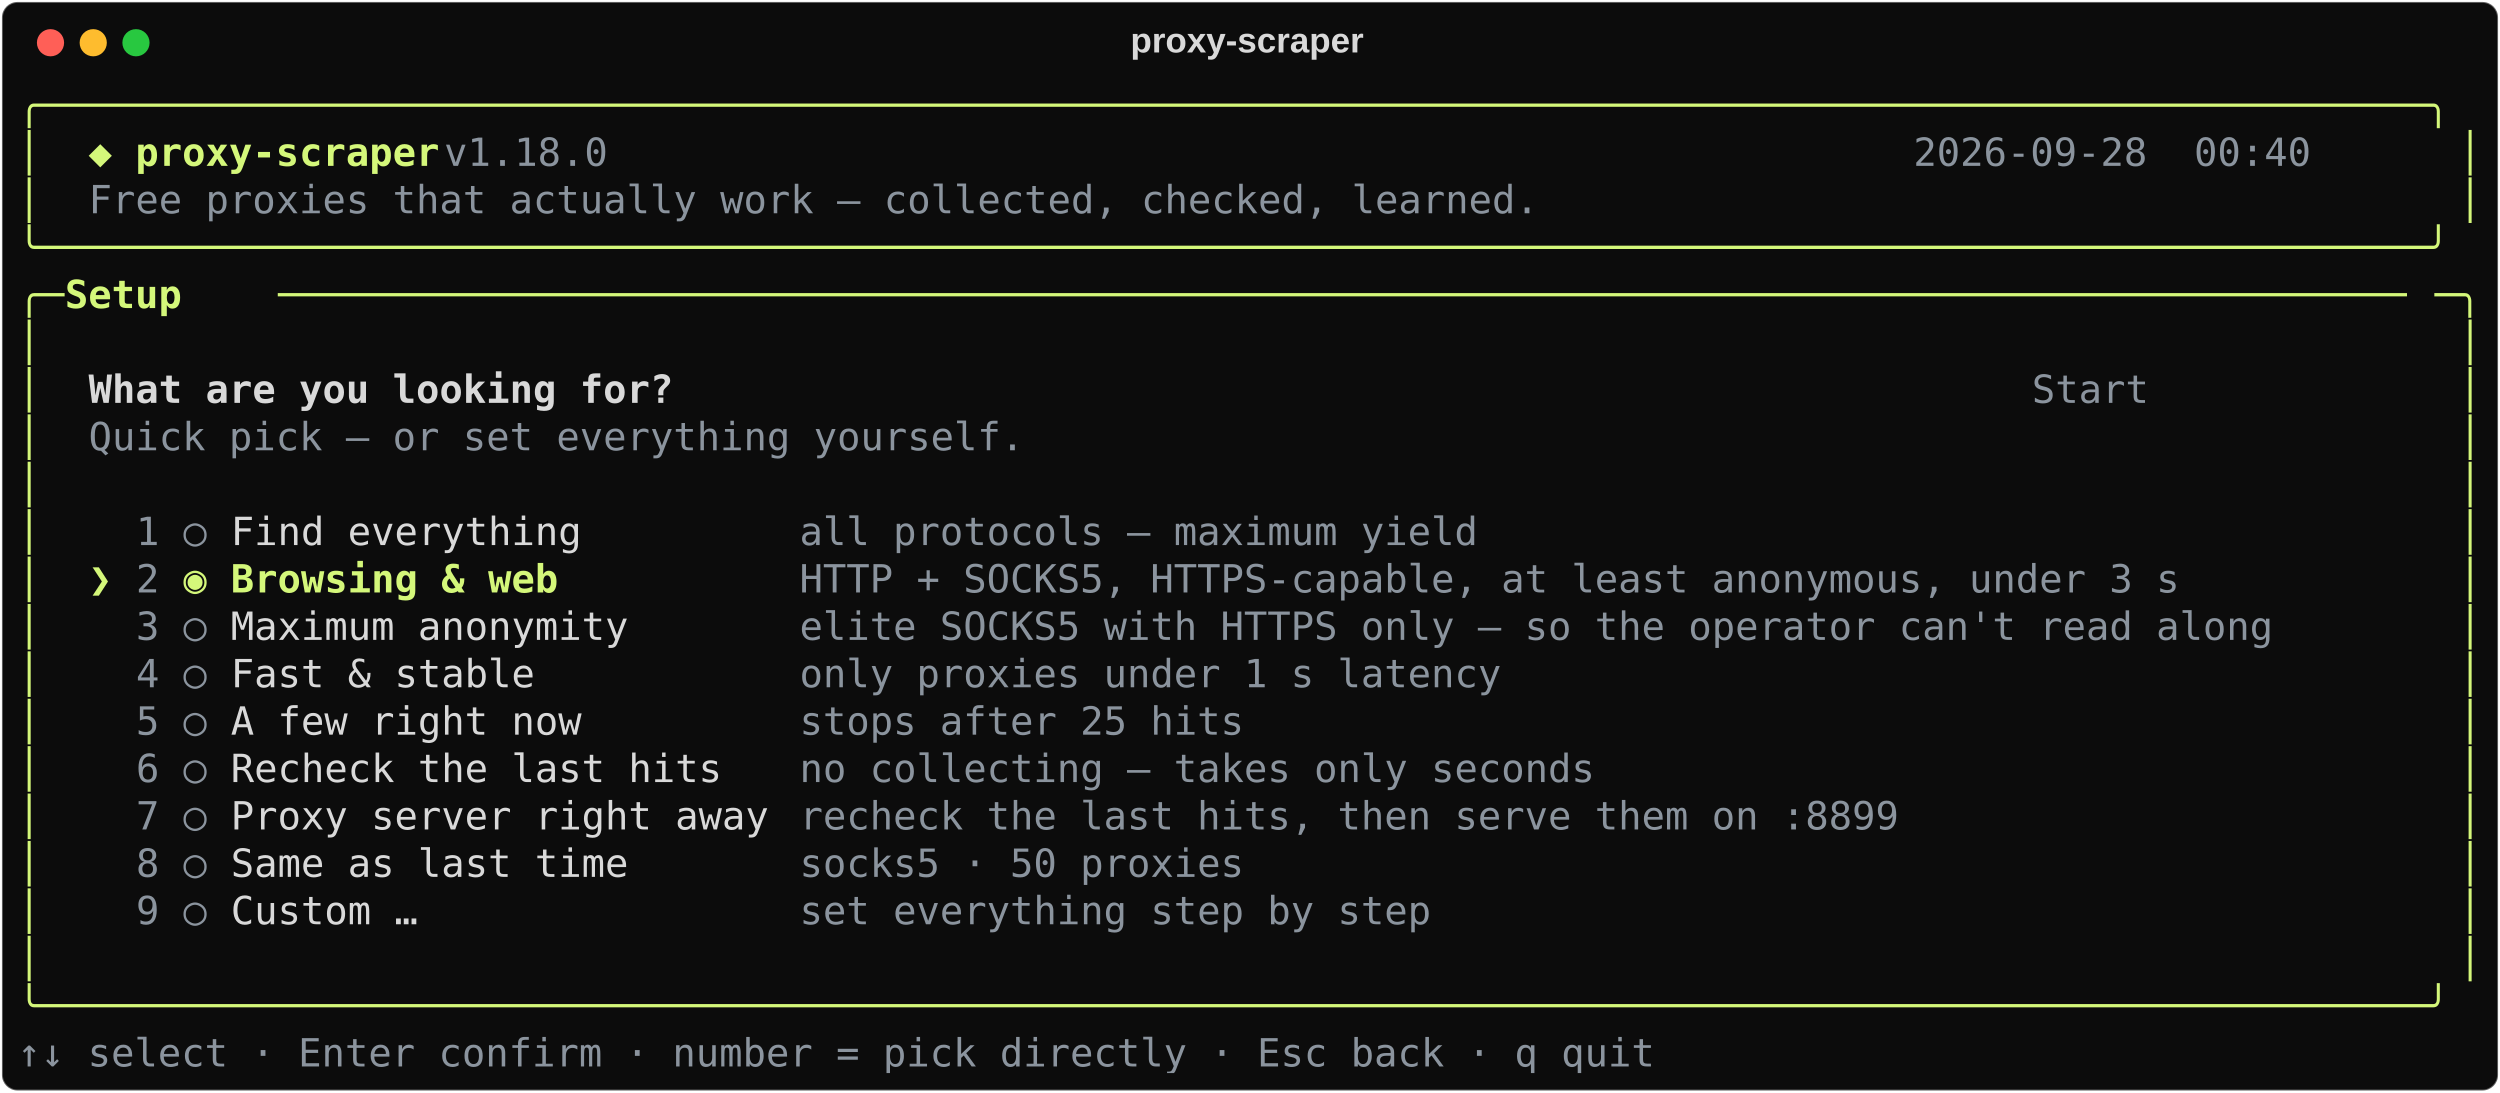
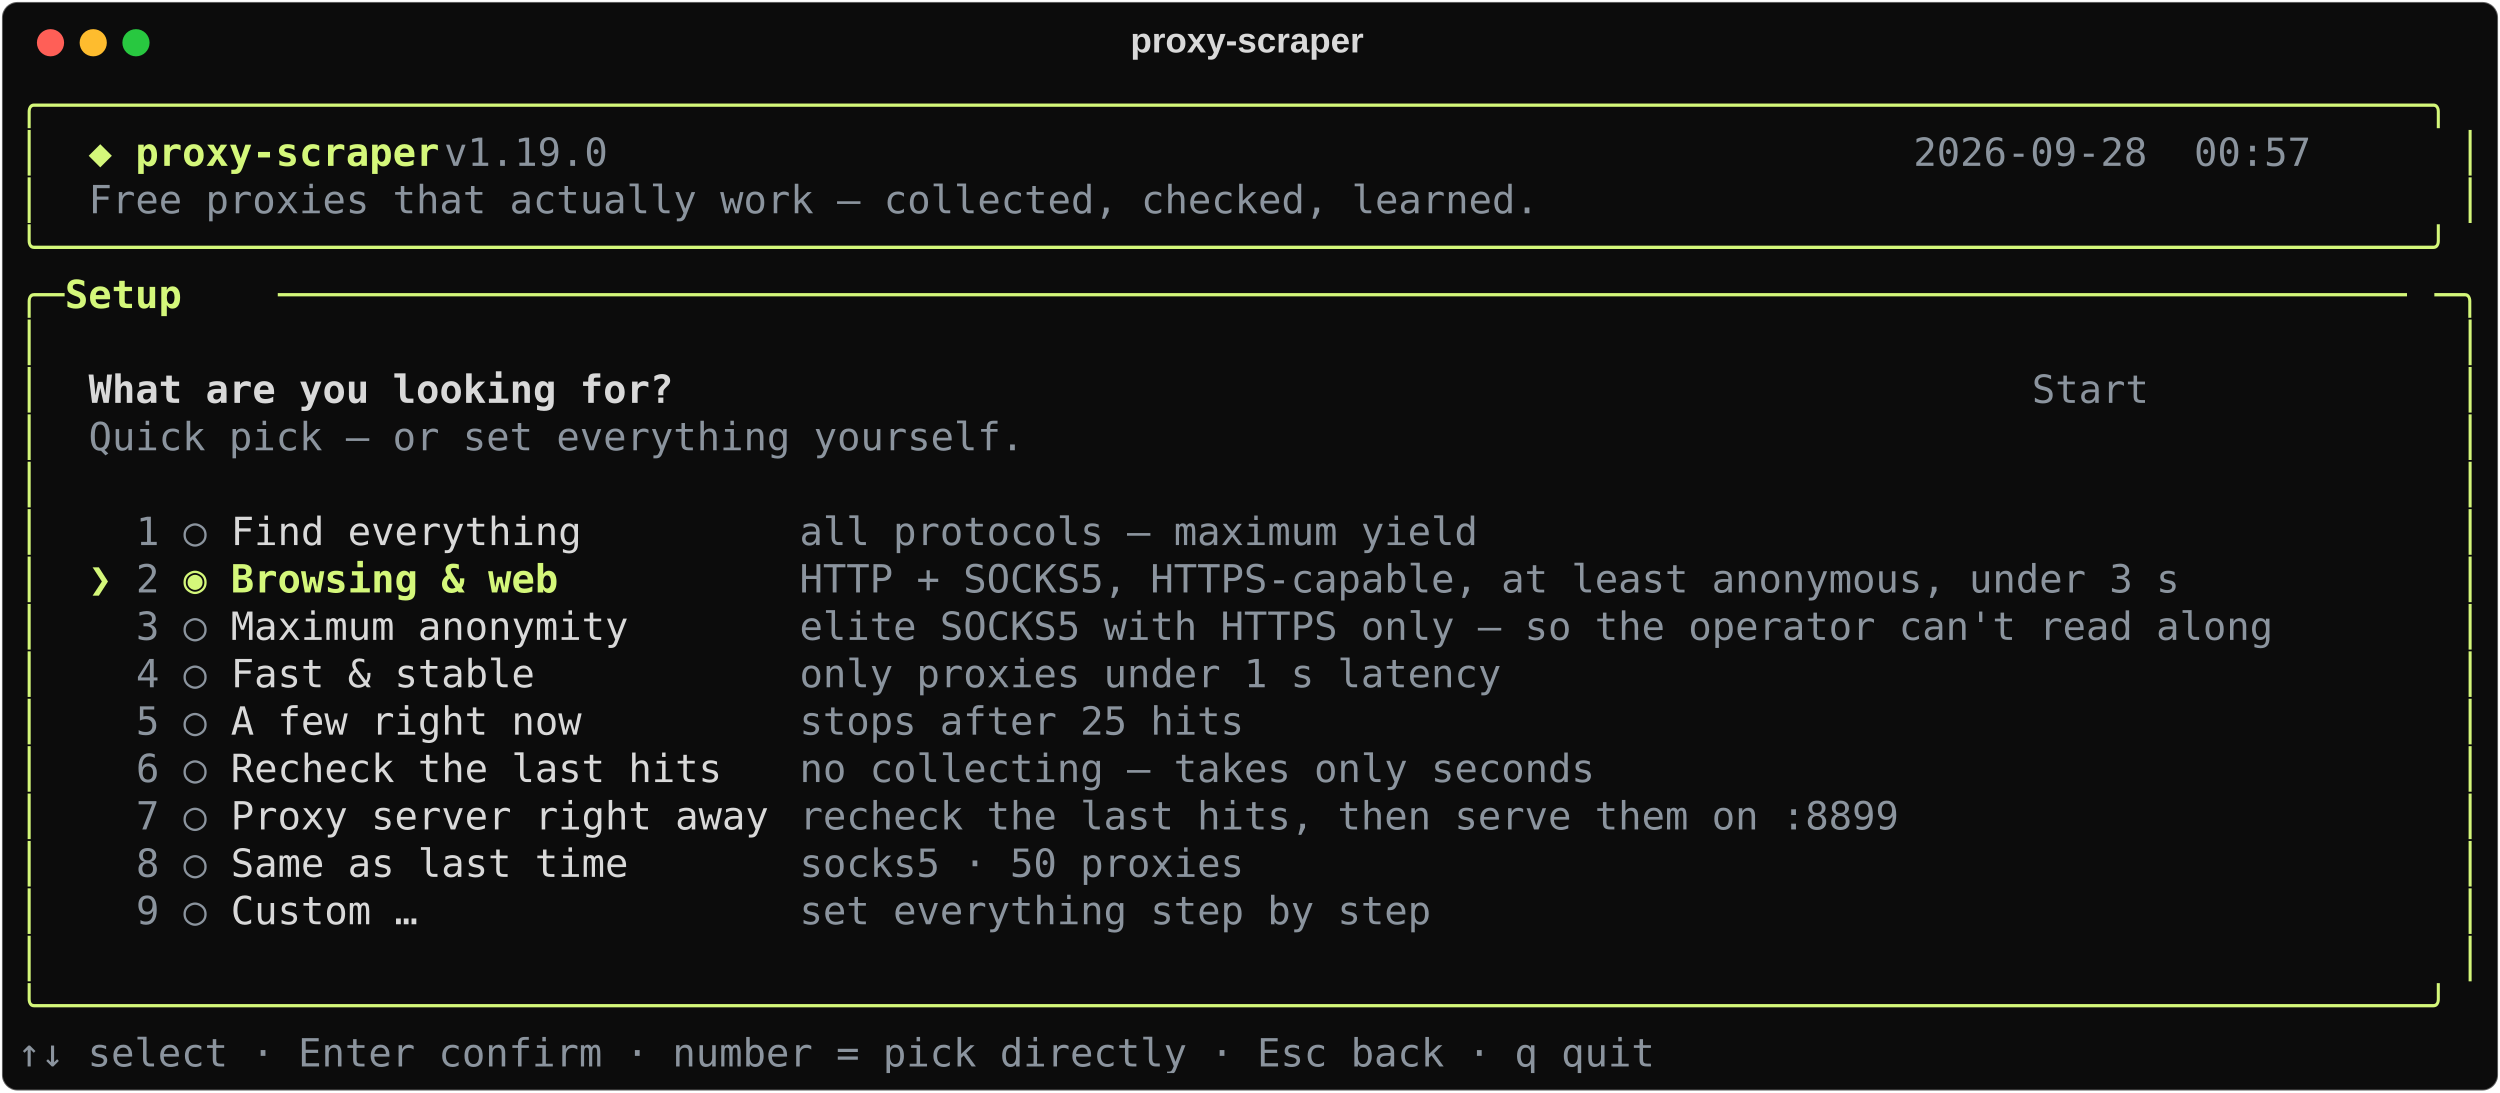
<svg xmlns="http://www.w3.org/2000/svg" class="rich-terminal" viewBox="0 0 1287 562.4">
  <style>

    @font-face {
        font-family: "Fira Code";
        src: local("FiraCode-Regular"),
                url("https://cdnjs.cloudflare.com/ajax/libs/firacode/6.2.0/woff2/FiraCode-Regular.woff2") format("woff2"),
                url("https://cdnjs.cloudflare.com/ajax/libs/firacode/6.2.0/woff/FiraCode-Regular.woff") format("woff");
        font-style: normal;
        font-weight: 400;
    }
    @font-face {
        font-family: "Fira Code";
        src: local("FiraCode-Bold"),
                url("https://cdnjs.cloudflare.com/ajax/libs/firacode/6.2.0/woff2/FiraCode-Bold.woff2") format("woff2"),
                url("https://cdnjs.cloudflare.com/ajax/libs/firacode/6.2.0/woff/FiraCode-Bold.woff") format("woff");
        font-style: bold;
        font-weight: 700;
    }

-     .terminal-2306355291-matrix {
+     .terminal-1725575268-matrix {
        font-family: Fira Code, monospace;
        font-size: 20px;
        line-height: 24.4px;
        font-variant-east-asian: full-width;
    }

-     .terminal-2306355291-title {
+     .terminal-1725575268-title {
        font-size: 18px;
        font-weight: bold;
        font-family: arial;
    }

-     .terminal-2306355291-r1 { fill: #d4f77a }
- .terminal-2306355291-r2 { fill: #d9d9d9 }
- .terminal-2306355291-r3 { fill: #d4f77a;font-weight: bold }
- .terminal-2306355291-r4 { fill: #8b949e }
- .terminal-2306355291-r5 { fill: #d9d9d9;font-weight: bold }
+     .terminal-1725575268-r1 { fill: #d4f77a }
+ .terminal-1725575268-r2 { fill: #d9d9d9 }
+ .terminal-1725575268-r3 { fill: #d4f77a;font-weight: bold }
+ .terminal-1725575268-r4 { fill: #8b949e }
+ .terminal-1725575268-r5 { fill: #d9d9d9;font-weight: bold }
    </style>
  <defs>
-     <clipPath id="terminal-2306355291-clip-terminal">
+     <clipPath id="terminal-1725575268-clip-terminal">
      <rect x="0" y="0" width="1267.8" height="511.4" />
    </clipPath>
-     <clipPath id="terminal-2306355291-line-0">
+     <clipPath id="terminal-1725575268-line-0">
      <rect x="0" y="1.5" width="1268.8" height="24.65" />
    </clipPath>
-     <clipPath id="terminal-2306355291-line-1">
+     <clipPath id="terminal-1725575268-line-1">
      <rect x="0" y="25.9" width="1268.8" height="24.65" />
    </clipPath>
-     <clipPath id="terminal-2306355291-line-2">
+     <clipPath id="terminal-1725575268-line-2">
      <rect x="0" y="50.3" width="1268.8" height="24.65" />
    </clipPath>
-     <clipPath id="terminal-2306355291-line-3">
+     <clipPath id="terminal-1725575268-line-3">
      <rect x="0" y="74.7" width="1268.8" height="24.65" />
    </clipPath>
-     <clipPath id="terminal-2306355291-line-4">
+     <clipPath id="terminal-1725575268-line-4">
      <rect x="0" y="99.1" width="1268.8" height="24.65" />
    </clipPath>
-     <clipPath id="terminal-2306355291-line-5">
+     <clipPath id="terminal-1725575268-line-5">
      <rect x="0" y="123.5" width="1268.8" height="24.65" />
    </clipPath>
-     <clipPath id="terminal-2306355291-line-6">
+     <clipPath id="terminal-1725575268-line-6">
      <rect x="0" y="147.9" width="1268.8" height="24.65" />
    </clipPath>
-     <clipPath id="terminal-2306355291-line-7">
+     <clipPath id="terminal-1725575268-line-7">
      <rect x="0" y="172.3" width="1268.8" height="24.65" />
    </clipPath>
-     <clipPath id="terminal-2306355291-line-8">
+     <clipPath id="terminal-1725575268-line-8">
      <rect x="0" y="196.7" width="1268.8" height="24.65" />
    </clipPath>
-     <clipPath id="terminal-2306355291-line-9">
+     <clipPath id="terminal-1725575268-line-9">
      <rect x="0" y="221.1" width="1268.8" height="24.65" />
    </clipPath>
-     <clipPath id="terminal-2306355291-line-10">
+     <clipPath id="terminal-1725575268-line-10">
      <rect x="0" y="245.5" width="1268.8" height="24.65" />
    </clipPath>
-     <clipPath id="terminal-2306355291-line-11">
+     <clipPath id="terminal-1725575268-line-11">
      <rect x="0" y="269.9" width="1268.8" height="24.65" />
    </clipPath>
-     <clipPath id="terminal-2306355291-line-12">
+     <clipPath id="terminal-1725575268-line-12">
      <rect x="0" y="294.3" width="1268.8" height="24.65" />
    </clipPath>
-     <clipPath id="terminal-2306355291-line-13">
+     <clipPath id="terminal-1725575268-line-13">
      <rect x="0" y="318.7" width="1268.8" height="24.65" />
    </clipPath>
-     <clipPath id="terminal-2306355291-line-14">
+     <clipPath id="terminal-1725575268-line-14">
      <rect x="0" y="343.1" width="1268.8" height="24.65" />
    </clipPath>
-     <clipPath id="terminal-2306355291-line-15">
+     <clipPath id="terminal-1725575268-line-15">
      <rect x="0" y="367.5" width="1268.8" height="24.65" />
    </clipPath>
-     <clipPath id="terminal-2306355291-line-16">
+     <clipPath id="terminal-1725575268-line-16">
      <rect x="0" y="391.9" width="1268.8" height="24.65" />
    </clipPath>
-     <clipPath id="terminal-2306355291-line-17">
+     <clipPath id="terminal-1725575268-line-17">
      <rect x="0" y="416.3" width="1268.8" height="24.65" />
    </clipPath>
-     <clipPath id="terminal-2306355291-line-18">
+     <clipPath id="terminal-1725575268-line-18">
      <rect x="0" y="440.7" width="1268.8" height="24.65" />
    </clipPath>
-     <clipPath id="terminal-2306355291-line-19">
+     <clipPath id="terminal-1725575268-line-19">
      <rect x="0" y="465.1" width="1268.8" height="24.65" />
    </clipPath>
  </defs>
  <rect fill="#0c0c0c" stroke="rgba(255,255,255,0.35)" stroke-width="1" x="1" y="1" width="1285" height="560.4" rx="8" />
-   <text class="terminal-2306355291-title" fill="#d9d9d9" text-anchor="middle" x="642" y="27">proxy-scraper</text>
+   <text class="terminal-1725575268-title" fill="#d9d9d9" text-anchor="middle" x="642" y="27">proxy-scraper</text>
  <g transform="translate(26,22)">
    <circle cx="0" cy="0" r="7" fill="#ff5f57" />
    <circle cx="22" cy="0" r="7" fill="#febc2e" />
    <circle cx="44" cy="0" r="7" fill="#28c840" />
  </g>
-   <g transform="translate(9, 41)" clip-path="url(#terminal-2306355291-clip-terminal)">
-     <g class="terminal-2306355291-matrix">
-       <text class="terminal-2306355291-r1" x="0" y="20" textLength="1268.8" clip-path="url(#terminal-2306355291-line-0)">╭──────────────────────────────────────────────────────────────────────────────────────────────────────╮</text>
-       <text class="terminal-2306355291-r2" x="1268.8" y="20" textLength="12.2" clip-path="url(#terminal-2306355291-line-0)">
- </text>
-       <text class="terminal-2306355291-r1" x="0" y="44.4" textLength="12.2" clip-path="url(#terminal-2306355291-line-1)">│</text>
-       <text class="terminal-2306355291-r3" x="36.6" y="44.4" textLength="183" clip-path="url(#terminal-2306355291-line-1)">◆ proxy-scraper</text>
-       <text class="terminal-2306355291-r4" x="219.6" y="44.4" textLength="109.8" clip-path="url(#terminal-2306355291-line-1)">  v1.18.0</text>
-       <text class="terminal-2306355291-r4" x="976" y="44.4" textLength="256.2" clip-path="url(#terminal-2306355291-line-1)">    2026-09-28  00:40</text>
-       <text class="terminal-2306355291-r1" x="1256.6" y="44.4" textLength="12.2" clip-path="url(#terminal-2306355291-line-1)">│</text>
-       <text class="terminal-2306355291-r2" x="1268.8" y="44.4" textLength="12.2" clip-path="url(#terminal-2306355291-line-1)">
- </text>
-       <text class="terminal-2306355291-r1" x="0" y="68.8" textLength="12.2" clip-path="url(#terminal-2306355291-line-2)">│</text>
-       <text class="terminal-2306355291-r4" x="36.6" y="68.8" textLength="939.4" clip-path="url(#terminal-2306355291-line-2)">Free proxies that actually work – collected, checked, learned.               </text>
-       <text class="terminal-2306355291-r1" x="1256.6" y="68.8" textLength="12.2" clip-path="url(#terminal-2306355291-line-2)">│</text>
-       <text class="terminal-2306355291-r2" x="1268.8" y="68.8" textLength="12.2" clip-path="url(#terminal-2306355291-line-2)">
- </text>
-       <text class="terminal-2306355291-r1" x="0" y="93.2" textLength="1268.8" clip-path="url(#terminal-2306355291-line-3)">╰──────────────────────────────────────────────────────────────────────────────────────────────────────╯</text>
-       <text class="terminal-2306355291-r2" x="1268.8" y="93.2" textLength="12.2" clip-path="url(#terminal-2306355291-line-3)">
- </text>
-       <text class="terminal-2306355291-r1" x="0" y="117.6" textLength="24.4" clip-path="url(#terminal-2306355291-line-4)">╭─</text>
-       <text class="terminal-2306355291-r3" x="24.4" y="117.6" textLength="109.8" clip-path="url(#terminal-2306355291-line-4)">  Setup  </text>
-       <text class="terminal-2306355291-r1" x="134.2" y="117.6" textLength="1110.2" clip-path="url(#terminal-2306355291-line-4)">───────────────────────────────────────────────────────────────────────────────────────────</text>
-       <text class="terminal-2306355291-r1" x="1244.4" y="117.6" textLength="24.4" clip-path="url(#terminal-2306355291-line-4)">─╮</text>
-       <text class="terminal-2306355291-r2" x="1268.8" y="117.6" textLength="12.2" clip-path="url(#terminal-2306355291-line-4)">
- </text>
-       <text class="terminal-2306355291-r1" x="0" y="142" textLength="12.2" clip-path="url(#terminal-2306355291-line-5)">│</text>
-       <text class="terminal-2306355291-r1" x="1256.6" y="142" textLength="12.2" clip-path="url(#terminal-2306355291-line-5)">│</text>
-       <text class="terminal-2306355291-r2" x="1268.8" y="142" textLength="12.2" clip-path="url(#terminal-2306355291-line-5)">
- </text>
-       <text class="terminal-2306355291-r1" x="0" y="166.4" textLength="12.2" clip-path="url(#terminal-2306355291-line-6)">│</text>
-       <text class="terminal-2306355291-r5" x="36.6" y="166.4" textLength="1000.4" clip-path="url(#terminal-2306355291-line-6)">What are you looking for?                                                         </text>
-       <text class="terminal-2306355291-r4" x="1037" y="166.4" textLength="195.2" clip-path="url(#terminal-2306355291-line-6)">           Start</text>
-       <text class="terminal-2306355291-r1" x="1256.6" y="166.4" textLength="12.2" clip-path="url(#terminal-2306355291-line-6)">│</text>
-       <text class="terminal-2306355291-r2" x="1268.8" y="166.4" textLength="12.2" clip-path="url(#terminal-2306355291-line-6)">
- </text>
-       <text class="terminal-2306355291-r1" x="0" y="190.8" textLength="12.2" clip-path="url(#terminal-2306355291-line-7)">│</text>
-       <text class="terminal-2306355291-r4" x="36.6" y="190.8" textLength="488" clip-path="url(#terminal-2306355291-line-7)">Quick pick – or set everything yourself.</text>
-       <text class="terminal-2306355291-r1" x="1256.6" y="190.8" textLength="12.2" clip-path="url(#terminal-2306355291-line-7)">│</text>
-       <text class="terminal-2306355291-r2" x="1268.8" y="190.8" textLength="12.2" clip-path="url(#terminal-2306355291-line-7)">
- </text>
-       <text class="terminal-2306355291-r1" x="0" y="215.2" textLength="12.2" clip-path="url(#terminal-2306355291-line-8)">│</text>
-       <text class="terminal-2306355291-r1" x="1256.6" y="215.2" textLength="12.2" clip-path="url(#terminal-2306355291-line-8)">│</text>
-       <text class="terminal-2306355291-r2" x="1268.8" y="215.2" textLength="12.2" clip-path="url(#terminal-2306355291-line-8)">
- </text>
-       <text class="terminal-2306355291-r1" x="0" y="239.6" textLength="12.2" clip-path="url(#terminal-2306355291-line-9)">│</text>
-       <text class="terminal-2306355291-r4" x="61" y="239.6" textLength="12.2" clip-path="url(#terminal-2306355291-line-9)">1</text>
-       <text class="terminal-2306355291-r4" x="85.4" y="239.6" textLength="12.2" clip-path="url(#terminal-2306355291-line-9)">○</text>
-       <text class="terminal-2306355291-r2" x="109.8" y="239.6" textLength="280.6" clip-path="url(#terminal-2306355291-line-9)">Find everything        </text>
-       <text class="terminal-2306355291-r4" x="402.6" y="239.6" textLength="829.6" clip-path="url(#terminal-2306355291-line-9)">all protocols – maximum yield                                       </text>
-       <text class="terminal-2306355291-r1" x="1256.6" y="239.6" textLength="12.2" clip-path="url(#terminal-2306355291-line-9)">│</text>
-       <text class="terminal-2306355291-r2" x="1268.8" y="239.6" textLength="12.2" clip-path="url(#terminal-2306355291-line-9)">
- </text>
-       <text class="terminal-2306355291-r1" x="0" y="264" textLength="12.2" clip-path="url(#terminal-2306355291-line-10)">│</text>
-       <text class="terminal-2306355291-r3" x="36.6" y="264" textLength="12.2" clip-path="url(#terminal-2306355291-line-10)">❯</text>
-       <text class="terminal-2306355291-r4" x="61" y="264" textLength="12.2" clip-path="url(#terminal-2306355291-line-10)">2</text>
-       <text class="terminal-2306355291-r3" x="85.4" y="264" textLength="12.2" clip-path="url(#terminal-2306355291-line-10)">◉</text>
-       <text class="terminal-2306355291-r3" x="109.8" y="264" textLength="280.6" clip-path="url(#terminal-2306355291-line-10)">Browsing &amp; web         </text>
-       <text class="terminal-2306355291-r4" x="402.6" y="264" textLength="829.6" clip-path="url(#terminal-2306355291-line-10)">HTTP + SOCKS5, HTTPS-capable, at least anonymous, under 3 s         </text>
-       <text class="terminal-2306355291-r1" x="1256.6" y="264" textLength="12.2" clip-path="url(#terminal-2306355291-line-10)">│</text>
-       <text class="terminal-2306355291-r2" x="1268.8" y="264" textLength="12.2" clip-path="url(#terminal-2306355291-line-10)">
- </text>
-       <text class="terminal-2306355291-r1" x="0" y="288.4" textLength="12.2" clip-path="url(#terminal-2306355291-line-11)">│</text>
-       <text class="terminal-2306355291-r4" x="61" y="288.4" textLength="12.2" clip-path="url(#terminal-2306355291-line-11)">3</text>
-       <text class="terminal-2306355291-r4" x="85.4" y="288.4" textLength="12.2" clip-path="url(#terminal-2306355291-line-11)">○</text>
-       <text class="terminal-2306355291-r2" x="109.8" y="288.4" textLength="280.6" clip-path="url(#terminal-2306355291-line-11)">Maximum anonymity      </text>
-       <text class="terminal-2306355291-r4" x="402.6" y="288.4" textLength="829.6" clip-path="url(#terminal-2306355291-line-11)">elite SOCKS5 with HTTPS only – so the operator can't read along     </text>
-       <text class="terminal-2306355291-r1" x="1256.6" y="288.4" textLength="12.2" clip-path="url(#terminal-2306355291-line-11)">│</text>
-       <text class="terminal-2306355291-r2" x="1268.8" y="288.4" textLength="12.2" clip-path="url(#terminal-2306355291-line-11)">
- </text>
-       <text class="terminal-2306355291-r1" x="0" y="312.8" textLength="12.2" clip-path="url(#terminal-2306355291-line-12)">│</text>
-       <text class="terminal-2306355291-r4" x="61" y="312.8" textLength="12.2" clip-path="url(#terminal-2306355291-line-12)">4</text>
-       <text class="terminal-2306355291-r4" x="85.4" y="312.8" textLength="12.2" clip-path="url(#terminal-2306355291-line-12)">○</text>
-       <text class="terminal-2306355291-r2" x="109.8" y="312.8" textLength="280.6" clip-path="url(#terminal-2306355291-line-12)">Fast &amp; stable          </text>
-       <text class="terminal-2306355291-r4" x="402.6" y="312.8" textLength="829.6" clip-path="url(#terminal-2306355291-line-12)">only proxies under 1 s latency                                      </text>
-       <text class="terminal-2306355291-r1" x="1256.6" y="312.8" textLength="12.2" clip-path="url(#terminal-2306355291-line-12)">│</text>
-       <text class="terminal-2306355291-r2" x="1268.8" y="312.8" textLength="12.2" clip-path="url(#terminal-2306355291-line-12)">
- </text>
-       <text class="terminal-2306355291-r1" x="0" y="337.2" textLength="12.2" clip-path="url(#terminal-2306355291-line-13)">│</text>
-       <text class="terminal-2306355291-r4" x="61" y="337.2" textLength="12.2" clip-path="url(#terminal-2306355291-line-13)">5</text>
-       <text class="terminal-2306355291-r4" x="85.4" y="337.2" textLength="12.2" clip-path="url(#terminal-2306355291-line-13)">○</text>
-       <text class="terminal-2306355291-r2" x="109.8" y="337.2" textLength="280.6" clip-path="url(#terminal-2306355291-line-13)">A few right now        </text>
-       <text class="terminal-2306355291-r4" x="402.6" y="337.2" textLength="829.6" clip-path="url(#terminal-2306355291-line-13)">stops after 25 hits                                                 </text>
-       <text class="terminal-2306355291-r1" x="1256.6" y="337.2" textLength="12.2" clip-path="url(#terminal-2306355291-line-13)">│</text>
-       <text class="terminal-2306355291-r2" x="1268.8" y="337.2" textLength="12.2" clip-path="url(#terminal-2306355291-line-13)">
- </text>
-       <text class="terminal-2306355291-r1" x="0" y="361.6" textLength="12.2" clip-path="url(#terminal-2306355291-line-14)">│</text>
-       <text class="terminal-2306355291-r4" x="61" y="361.6" textLength="12.2" clip-path="url(#terminal-2306355291-line-14)">6</text>
-       <text class="terminal-2306355291-r4" x="85.4" y="361.6" textLength="12.2" clip-path="url(#terminal-2306355291-line-14)">○</text>
-       <text class="terminal-2306355291-r2" x="109.8" y="361.6" textLength="280.6" clip-path="url(#terminal-2306355291-line-14)">Recheck the last hits  </text>
-       <text class="terminal-2306355291-r4" x="402.6" y="361.6" textLength="829.6" clip-path="url(#terminal-2306355291-line-14)">no collecting – takes only seconds                                  </text>
-       <text class="terminal-2306355291-r1" x="1256.6" y="361.6" textLength="12.2" clip-path="url(#terminal-2306355291-line-14)">│</text>
-       <text class="terminal-2306355291-r2" x="1268.8" y="361.6" textLength="12.2" clip-path="url(#terminal-2306355291-line-14)">
- </text>
-       <text class="terminal-2306355291-r1" x="0" y="386" textLength="12.2" clip-path="url(#terminal-2306355291-line-15)">│</text>
-       <text class="terminal-2306355291-r4" x="61" y="386" textLength="12.2" clip-path="url(#terminal-2306355291-line-15)">7</text>
-       <text class="terminal-2306355291-r4" x="85.4" y="386" textLength="12.2" clip-path="url(#terminal-2306355291-line-15)">○</text>
-       <text class="terminal-2306355291-r2" x="109.8" y="386" textLength="280.6" clip-path="url(#terminal-2306355291-line-15)">Proxy server right away</text>
-       <text class="terminal-2306355291-r4" x="402.6" y="386" textLength="829.6" clip-path="url(#terminal-2306355291-line-15)">recheck the last hits, then serve them on :8899                     </text>
-       <text class="terminal-2306355291-r1" x="1256.6" y="386" textLength="12.2" clip-path="url(#terminal-2306355291-line-15)">│</text>
-       <text class="terminal-2306355291-r2" x="1268.8" y="386" textLength="12.2" clip-path="url(#terminal-2306355291-line-15)">
- </text>
-       <text class="terminal-2306355291-r1" x="0" y="410.4" textLength="12.2" clip-path="url(#terminal-2306355291-line-16)">│</text>
-       <text class="terminal-2306355291-r4" x="61" y="410.4" textLength="12.2" clip-path="url(#terminal-2306355291-line-16)">8</text>
-       <text class="terminal-2306355291-r4" x="85.4" y="410.4" textLength="12.2" clip-path="url(#terminal-2306355291-line-16)">○</text>
-       <text class="terminal-2306355291-r2" x="109.8" y="410.4" textLength="280.6" clip-path="url(#terminal-2306355291-line-16)">Same as last time      </text>
-       <text class="terminal-2306355291-r4" x="402.6" y="410.4" textLength="829.6" clip-path="url(#terminal-2306355291-line-16)">socks5 · 50 proxies                                                 </text>
-       <text class="terminal-2306355291-r1" x="1256.6" y="410.4" textLength="12.2" clip-path="url(#terminal-2306355291-line-16)">│</text>
-       <text class="terminal-2306355291-r2" x="1268.8" y="410.4" textLength="12.2" clip-path="url(#terminal-2306355291-line-16)">
- </text>
-       <text class="terminal-2306355291-r1" x="0" y="434.8" textLength="12.2" clip-path="url(#terminal-2306355291-line-17)">│</text>
-       <text class="terminal-2306355291-r4" x="61" y="434.8" textLength="12.2" clip-path="url(#terminal-2306355291-line-17)">9</text>
-       <text class="terminal-2306355291-r4" x="85.4" y="434.8" textLength="12.2" clip-path="url(#terminal-2306355291-line-17)">○</text>
-       <text class="terminal-2306355291-r2" x="109.8" y="434.8" textLength="280.6" clip-path="url(#terminal-2306355291-line-17)">Custom …               </text>
-       <text class="terminal-2306355291-r4" x="402.6" y="434.8" textLength="829.6" clip-path="url(#terminal-2306355291-line-17)">set everything step by step                                         </text>
-       <text class="terminal-2306355291-r1" x="1256.6" y="434.8" textLength="12.2" clip-path="url(#terminal-2306355291-line-17)">│</text>
-       <text class="terminal-2306355291-r2" x="1268.8" y="434.8" textLength="12.2" clip-path="url(#terminal-2306355291-line-17)">
- </text>
-       <text class="terminal-2306355291-r1" x="0" y="459.2" textLength="12.2" clip-path="url(#terminal-2306355291-line-18)">│</text>
-       <text class="terminal-2306355291-r1" x="1256.6" y="459.2" textLength="12.2" clip-path="url(#terminal-2306355291-line-18)">│</text>
-       <text class="terminal-2306355291-r2" x="1268.8" y="459.2" textLength="12.2" clip-path="url(#terminal-2306355291-line-18)">
- </text>
-       <text class="terminal-2306355291-r1" x="0" y="483.6" textLength="1268.8" clip-path="url(#terminal-2306355291-line-19)">╰──────────────────────────────────────────────────────────────────────────────────────────────────────╯</text>
-       <text class="terminal-2306355291-r2" x="1268.8" y="483.6" textLength="12.2" clip-path="url(#terminal-2306355291-line-19)">
- </text>
-       <text class="terminal-2306355291-r4" x="0" y="508" textLength="878.4" clip-path="url(#terminal-2306355291-line-20)">  ↑↓ select · Enter confirm · number = pick directly · Esc back · q quit</text>
-       <text class="terminal-2306355291-r2" x="1268.8" y="508" textLength="12.2" clip-path="url(#terminal-2306355291-line-20)">
+   <g transform="translate(9, 41)" clip-path="url(#terminal-1725575268-clip-terminal)">
+     <g class="terminal-1725575268-matrix">
+       <text class="terminal-1725575268-r1" x="0" y="20" textLength="1268.8" clip-path="url(#terminal-1725575268-line-0)">╭──────────────────────────────────────────────────────────────────────────────────────────────────────╮</text>
+       <text class="terminal-1725575268-r2" x="1268.8" y="20" textLength="12.2" clip-path="url(#terminal-1725575268-line-0)">
+ </text>
+       <text class="terminal-1725575268-r1" x="0" y="44.4" textLength="12.2" clip-path="url(#terminal-1725575268-line-1)">│</text>
+       <text class="terminal-1725575268-r3" x="36.6" y="44.4" textLength="183" clip-path="url(#terminal-1725575268-line-1)">◆ proxy-scraper</text>
+       <text class="terminal-1725575268-r4" x="219.6" y="44.4" textLength="109.8" clip-path="url(#terminal-1725575268-line-1)">  v1.19.0</text>
+       <text class="terminal-1725575268-r4" x="976" y="44.4" textLength="256.2" clip-path="url(#terminal-1725575268-line-1)">    2026-09-28  00:57</text>
+       <text class="terminal-1725575268-r1" x="1256.6" y="44.4" textLength="12.2" clip-path="url(#terminal-1725575268-line-1)">│</text>
+       <text class="terminal-1725575268-r2" x="1268.8" y="44.4" textLength="12.2" clip-path="url(#terminal-1725575268-line-1)">
+ </text>
+       <text class="terminal-1725575268-r1" x="0" y="68.8" textLength="12.2" clip-path="url(#terminal-1725575268-line-2)">│</text>
+       <text class="terminal-1725575268-r4" x="36.6" y="68.8" textLength="939.4" clip-path="url(#terminal-1725575268-line-2)">Free proxies that actually work – collected, checked, learned.               </text>
+       <text class="terminal-1725575268-r1" x="1256.6" y="68.8" textLength="12.2" clip-path="url(#terminal-1725575268-line-2)">│</text>
+       <text class="terminal-1725575268-r2" x="1268.8" y="68.8" textLength="12.2" clip-path="url(#terminal-1725575268-line-2)">
+ </text>
+       <text class="terminal-1725575268-r1" x="0" y="93.2" textLength="1268.8" clip-path="url(#terminal-1725575268-line-3)">╰──────────────────────────────────────────────────────────────────────────────────────────────────────╯</text>
+       <text class="terminal-1725575268-r2" x="1268.8" y="93.2" textLength="12.2" clip-path="url(#terminal-1725575268-line-3)">
+ </text>
+       <text class="terminal-1725575268-r1" x="0" y="117.6" textLength="24.4" clip-path="url(#terminal-1725575268-line-4)">╭─</text>
+       <text class="terminal-1725575268-r3" x="24.4" y="117.6" textLength="109.8" clip-path="url(#terminal-1725575268-line-4)">  Setup  </text>
+       <text class="terminal-1725575268-r1" x="134.2" y="117.6" textLength="1110.2" clip-path="url(#terminal-1725575268-line-4)">───────────────────────────────────────────────────────────────────────────────────────────</text>
+       <text class="terminal-1725575268-r1" x="1244.4" y="117.6" textLength="24.4" clip-path="url(#terminal-1725575268-line-4)">─╮</text>
+       <text class="terminal-1725575268-r2" x="1268.8" y="117.6" textLength="12.2" clip-path="url(#terminal-1725575268-line-4)">
+ </text>
+       <text class="terminal-1725575268-r1" x="0" y="142" textLength="12.2" clip-path="url(#terminal-1725575268-line-5)">│</text>
+       <text class="terminal-1725575268-r1" x="1256.6" y="142" textLength="12.2" clip-path="url(#terminal-1725575268-line-5)">│</text>
+       <text class="terminal-1725575268-r2" x="1268.8" y="142" textLength="12.2" clip-path="url(#terminal-1725575268-line-5)">
+ </text>
+       <text class="terminal-1725575268-r1" x="0" y="166.4" textLength="12.2" clip-path="url(#terminal-1725575268-line-6)">│</text>
+       <text class="terminal-1725575268-r5" x="36.6" y="166.4" textLength="1000.4" clip-path="url(#terminal-1725575268-line-6)">What are you looking for?                                                         </text>
+       <text class="terminal-1725575268-r4" x="1037" y="166.4" textLength="195.2" clip-path="url(#terminal-1725575268-line-6)">           Start</text>
+       <text class="terminal-1725575268-r1" x="1256.6" y="166.4" textLength="12.2" clip-path="url(#terminal-1725575268-line-6)">│</text>
+       <text class="terminal-1725575268-r2" x="1268.8" y="166.4" textLength="12.2" clip-path="url(#terminal-1725575268-line-6)">
+ </text>
+       <text class="terminal-1725575268-r1" x="0" y="190.8" textLength="12.2" clip-path="url(#terminal-1725575268-line-7)">│</text>
+       <text class="terminal-1725575268-r4" x="36.6" y="190.8" textLength="488" clip-path="url(#terminal-1725575268-line-7)">Quick pick – or set everything yourself.</text>
+       <text class="terminal-1725575268-r1" x="1256.6" y="190.8" textLength="12.2" clip-path="url(#terminal-1725575268-line-7)">│</text>
+       <text class="terminal-1725575268-r2" x="1268.8" y="190.8" textLength="12.2" clip-path="url(#terminal-1725575268-line-7)">
+ </text>
+       <text class="terminal-1725575268-r1" x="0" y="215.2" textLength="12.2" clip-path="url(#terminal-1725575268-line-8)">│</text>
+       <text class="terminal-1725575268-r1" x="1256.6" y="215.2" textLength="12.2" clip-path="url(#terminal-1725575268-line-8)">│</text>
+       <text class="terminal-1725575268-r2" x="1268.8" y="215.2" textLength="12.2" clip-path="url(#terminal-1725575268-line-8)">
+ </text>
+       <text class="terminal-1725575268-r1" x="0" y="239.6" textLength="12.2" clip-path="url(#terminal-1725575268-line-9)">│</text>
+       <text class="terminal-1725575268-r4" x="61" y="239.6" textLength="12.2" clip-path="url(#terminal-1725575268-line-9)">1</text>
+       <text class="terminal-1725575268-r4" x="85.4" y="239.6" textLength="12.2" clip-path="url(#terminal-1725575268-line-9)">○</text>
+       <text class="terminal-1725575268-r2" x="109.8" y="239.6" textLength="280.6" clip-path="url(#terminal-1725575268-line-9)">Find everything        </text>
+       <text class="terminal-1725575268-r4" x="402.6" y="239.6" textLength="829.6" clip-path="url(#terminal-1725575268-line-9)">all protocols – maximum yield                                       </text>
+       <text class="terminal-1725575268-r1" x="1256.6" y="239.6" textLength="12.2" clip-path="url(#terminal-1725575268-line-9)">│</text>
+       <text class="terminal-1725575268-r2" x="1268.8" y="239.6" textLength="12.2" clip-path="url(#terminal-1725575268-line-9)">
+ </text>
+       <text class="terminal-1725575268-r1" x="0" y="264" textLength="12.2" clip-path="url(#terminal-1725575268-line-10)">│</text>
+       <text class="terminal-1725575268-r3" x="36.6" y="264" textLength="12.2" clip-path="url(#terminal-1725575268-line-10)">❯</text>
+       <text class="terminal-1725575268-r4" x="61" y="264" textLength="12.2" clip-path="url(#terminal-1725575268-line-10)">2</text>
+       <text class="terminal-1725575268-r3" x="85.4" y="264" textLength="12.2" clip-path="url(#terminal-1725575268-line-10)">◉</text>
+       <text class="terminal-1725575268-r3" x="109.8" y="264" textLength="280.6" clip-path="url(#terminal-1725575268-line-10)">Browsing &amp; web         </text>
+       <text class="terminal-1725575268-r4" x="402.6" y="264" textLength="829.6" clip-path="url(#terminal-1725575268-line-10)">HTTP + SOCKS5, HTTPS-capable, at least anonymous, under 3 s         </text>
+       <text class="terminal-1725575268-r1" x="1256.6" y="264" textLength="12.2" clip-path="url(#terminal-1725575268-line-10)">│</text>
+       <text class="terminal-1725575268-r2" x="1268.8" y="264" textLength="12.2" clip-path="url(#terminal-1725575268-line-10)">
+ </text>
+       <text class="terminal-1725575268-r1" x="0" y="288.4" textLength="12.2" clip-path="url(#terminal-1725575268-line-11)">│</text>
+       <text class="terminal-1725575268-r4" x="61" y="288.4" textLength="12.2" clip-path="url(#terminal-1725575268-line-11)">3</text>
+       <text class="terminal-1725575268-r4" x="85.4" y="288.4" textLength="12.2" clip-path="url(#terminal-1725575268-line-11)">○</text>
+       <text class="terminal-1725575268-r2" x="109.8" y="288.4" textLength="280.6" clip-path="url(#terminal-1725575268-line-11)">Maximum anonymity      </text>
+       <text class="terminal-1725575268-r4" x="402.6" y="288.4" textLength="829.6" clip-path="url(#terminal-1725575268-line-11)">elite SOCKS5 with HTTPS only – so the operator can't read along     </text>
+       <text class="terminal-1725575268-r1" x="1256.6" y="288.4" textLength="12.2" clip-path="url(#terminal-1725575268-line-11)">│</text>
+       <text class="terminal-1725575268-r2" x="1268.8" y="288.4" textLength="12.2" clip-path="url(#terminal-1725575268-line-11)">
+ </text>
+       <text class="terminal-1725575268-r1" x="0" y="312.8" textLength="12.2" clip-path="url(#terminal-1725575268-line-12)">│</text>
+       <text class="terminal-1725575268-r4" x="61" y="312.8" textLength="12.2" clip-path="url(#terminal-1725575268-line-12)">4</text>
+       <text class="terminal-1725575268-r4" x="85.4" y="312.8" textLength="12.2" clip-path="url(#terminal-1725575268-line-12)">○</text>
+       <text class="terminal-1725575268-r2" x="109.8" y="312.8" textLength="280.6" clip-path="url(#terminal-1725575268-line-12)">Fast &amp; stable          </text>
+       <text class="terminal-1725575268-r4" x="402.6" y="312.8" textLength="829.6" clip-path="url(#terminal-1725575268-line-12)">only proxies under 1 s latency                                      </text>
+       <text class="terminal-1725575268-r1" x="1256.6" y="312.8" textLength="12.2" clip-path="url(#terminal-1725575268-line-12)">│</text>
+       <text class="terminal-1725575268-r2" x="1268.8" y="312.8" textLength="12.2" clip-path="url(#terminal-1725575268-line-12)">
+ </text>
+       <text class="terminal-1725575268-r1" x="0" y="337.2" textLength="12.2" clip-path="url(#terminal-1725575268-line-13)">│</text>
+       <text class="terminal-1725575268-r4" x="61" y="337.2" textLength="12.2" clip-path="url(#terminal-1725575268-line-13)">5</text>
+       <text class="terminal-1725575268-r4" x="85.4" y="337.2" textLength="12.2" clip-path="url(#terminal-1725575268-line-13)">○</text>
+       <text class="terminal-1725575268-r2" x="109.8" y="337.2" textLength="280.6" clip-path="url(#terminal-1725575268-line-13)">A few right now        </text>
+       <text class="terminal-1725575268-r4" x="402.6" y="337.2" textLength="829.6" clip-path="url(#terminal-1725575268-line-13)">stops after 25 hits                                                 </text>
+       <text class="terminal-1725575268-r1" x="1256.6" y="337.2" textLength="12.2" clip-path="url(#terminal-1725575268-line-13)">│</text>
+       <text class="terminal-1725575268-r2" x="1268.8" y="337.2" textLength="12.2" clip-path="url(#terminal-1725575268-line-13)">
+ </text>
+       <text class="terminal-1725575268-r1" x="0" y="361.6" textLength="12.2" clip-path="url(#terminal-1725575268-line-14)">│</text>
+       <text class="terminal-1725575268-r4" x="61" y="361.6" textLength="12.2" clip-path="url(#terminal-1725575268-line-14)">6</text>
+       <text class="terminal-1725575268-r4" x="85.4" y="361.6" textLength="12.2" clip-path="url(#terminal-1725575268-line-14)">○</text>
+       <text class="terminal-1725575268-r2" x="109.8" y="361.6" textLength="280.6" clip-path="url(#terminal-1725575268-line-14)">Recheck the last hits  </text>
+       <text class="terminal-1725575268-r4" x="402.6" y="361.6" textLength="829.6" clip-path="url(#terminal-1725575268-line-14)">no collecting – takes only seconds                                  </text>
+       <text class="terminal-1725575268-r1" x="1256.6" y="361.6" textLength="12.2" clip-path="url(#terminal-1725575268-line-14)">│</text>
+       <text class="terminal-1725575268-r2" x="1268.8" y="361.6" textLength="12.2" clip-path="url(#terminal-1725575268-line-14)">
+ </text>
+       <text class="terminal-1725575268-r1" x="0" y="386" textLength="12.2" clip-path="url(#terminal-1725575268-line-15)">│</text>
+       <text class="terminal-1725575268-r4" x="61" y="386" textLength="12.2" clip-path="url(#terminal-1725575268-line-15)">7</text>
+       <text class="terminal-1725575268-r4" x="85.4" y="386" textLength="12.2" clip-path="url(#terminal-1725575268-line-15)">○</text>
+       <text class="terminal-1725575268-r2" x="109.8" y="386" textLength="280.6" clip-path="url(#terminal-1725575268-line-15)">Proxy server right away</text>
+       <text class="terminal-1725575268-r4" x="402.6" y="386" textLength="829.6" clip-path="url(#terminal-1725575268-line-15)">recheck the last hits, then serve them on :8899                     </text>
+       <text class="terminal-1725575268-r1" x="1256.6" y="386" textLength="12.2" clip-path="url(#terminal-1725575268-line-15)">│</text>
+       <text class="terminal-1725575268-r2" x="1268.8" y="386" textLength="12.2" clip-path="url(#terminal-1725575268-line-15)">
+ </text>
+       <text class="terminal-1725575268-r1" x="0" y="410.4" textLength="12.2" clip-path="url(#terminal-1725575268-line-16)">│</text>
+       <text class="terminal-1725575268-r4" x="61" y="410.4" textLength="12.2" clip-path="url(#terminal-1725575268-line-16)">8</text>
+       <text class="terminal-1725575268-r4" x="85.4" y="410.4" textLength="12.2" clip-path="url(#terminal-1725575268-line-16)">○</text>
+       <text class="terminal-1725575268-r2" x="109.8" y="410.4" textLength="280.6" clip-path="url(#terminal-1725575268-line-16)">Same as last time      </text>
+       <text class="terminal-1725575268-r4" x="402.6" y="410.4" textLength="829.6" clip-path="url(#terminal-1725575268-line-16)">socks5 · 50 proxies                                                 </text>
+       <text class="terminal-1725575268-r1" x="1256.6" y="410.4" textLength="12.2" clip-path="url(#terminal-1725575268-line-16)">│</text>
+       <text class="terminal-1725575268-r2" x="1268.8" y="410.4" textLength="12.2" clip-path="url(#terminal-1725575268-line-16)">
+ </text>
+       <text class="terminal-1725575268-r1" x="0" y="434.8" textLength="12.2" clip-path="url(#terminal-1725575268-line-17)">│</text>
+       <text class="terminal-1725575268-r4" x="61" y="434.8" textLength="12.2" clip-path="url(#terminal-1725575268-line-17)">9</text>
+       <text class="terminal-1725575268-r4" x="85.4" y="434.8" textLength="12.2" clip-path="url(#terminal-1725575268-line-17)">○</text>
+       <text class="terminal-1725575268-r2" x="109.8" y="434.8" textLength="280.6" clip-path="url(#terminal-1725575268-line-17)">Custom …               </text>
+       <text class="terminal-1725575268-r4" x="402.6" y="434.8" textLength="829.6" clip-path="url(#terminal-1725575268-line-17)">set everything step by step                                         </text>
+       <text class="terminal-1725575268-r1" x="1256.6" y="434.8" textLength="12.2" clip-path="url(#terminal-1725575268-line-17)">│</text>
+       <text class="terminal-1725575268-r2" x="1268.8" y="434.8" textLength="12.2" clip-path="url(#terminal-1725575268-line-17)">
+ </text>
+       <text class="terminal-1725575268-r1" x="0" y="459.2" textLength="12.2" clip-path="url(#terminal-1725575268-line-18)">│</text>
+       <text class="terminal-1725575268-r1" x="1256.6" y="459.2" textLength="12.2" clip-path="url(#terminal-1725575268-line-18)">│</text>
+       <text class="terminal-1725575268-r2" x="1268.8" y="459.2" textLength="12.2" clip-path="url(#terminal-1725575268-line-18)">
+ </text>
+       <text class="terminal-1725575268-r1" x="0" y="483.6" textLength="1268.8" clip-path="url(#terminal-1725575268-line-19)">╰──────────────────────────────────────────────────────────────────────────────────────────────────────╯</text>
+       <text class="terminal-1725575268-r2" x="1268.8" y="483.6" textLength="12.2" clip-path="url(#terminal-1725575268-line-19)">
+ </text>
+       <text class="terminal-1725575268-r4" x="0" y="508" textLength="878.4" clip-path="url(#terminal-1725575268-line-20)">  ↑↓ select · Enter confirm · number = pick directly · Esc back · q quit</text>
+       <text class="terminal-1725575268-r2" x="1268.8" y="508" textLength="12.2" clip-path="url(#terminal-1725575268-line-20)">
</text>
    </g>
  </g>
</svg>
